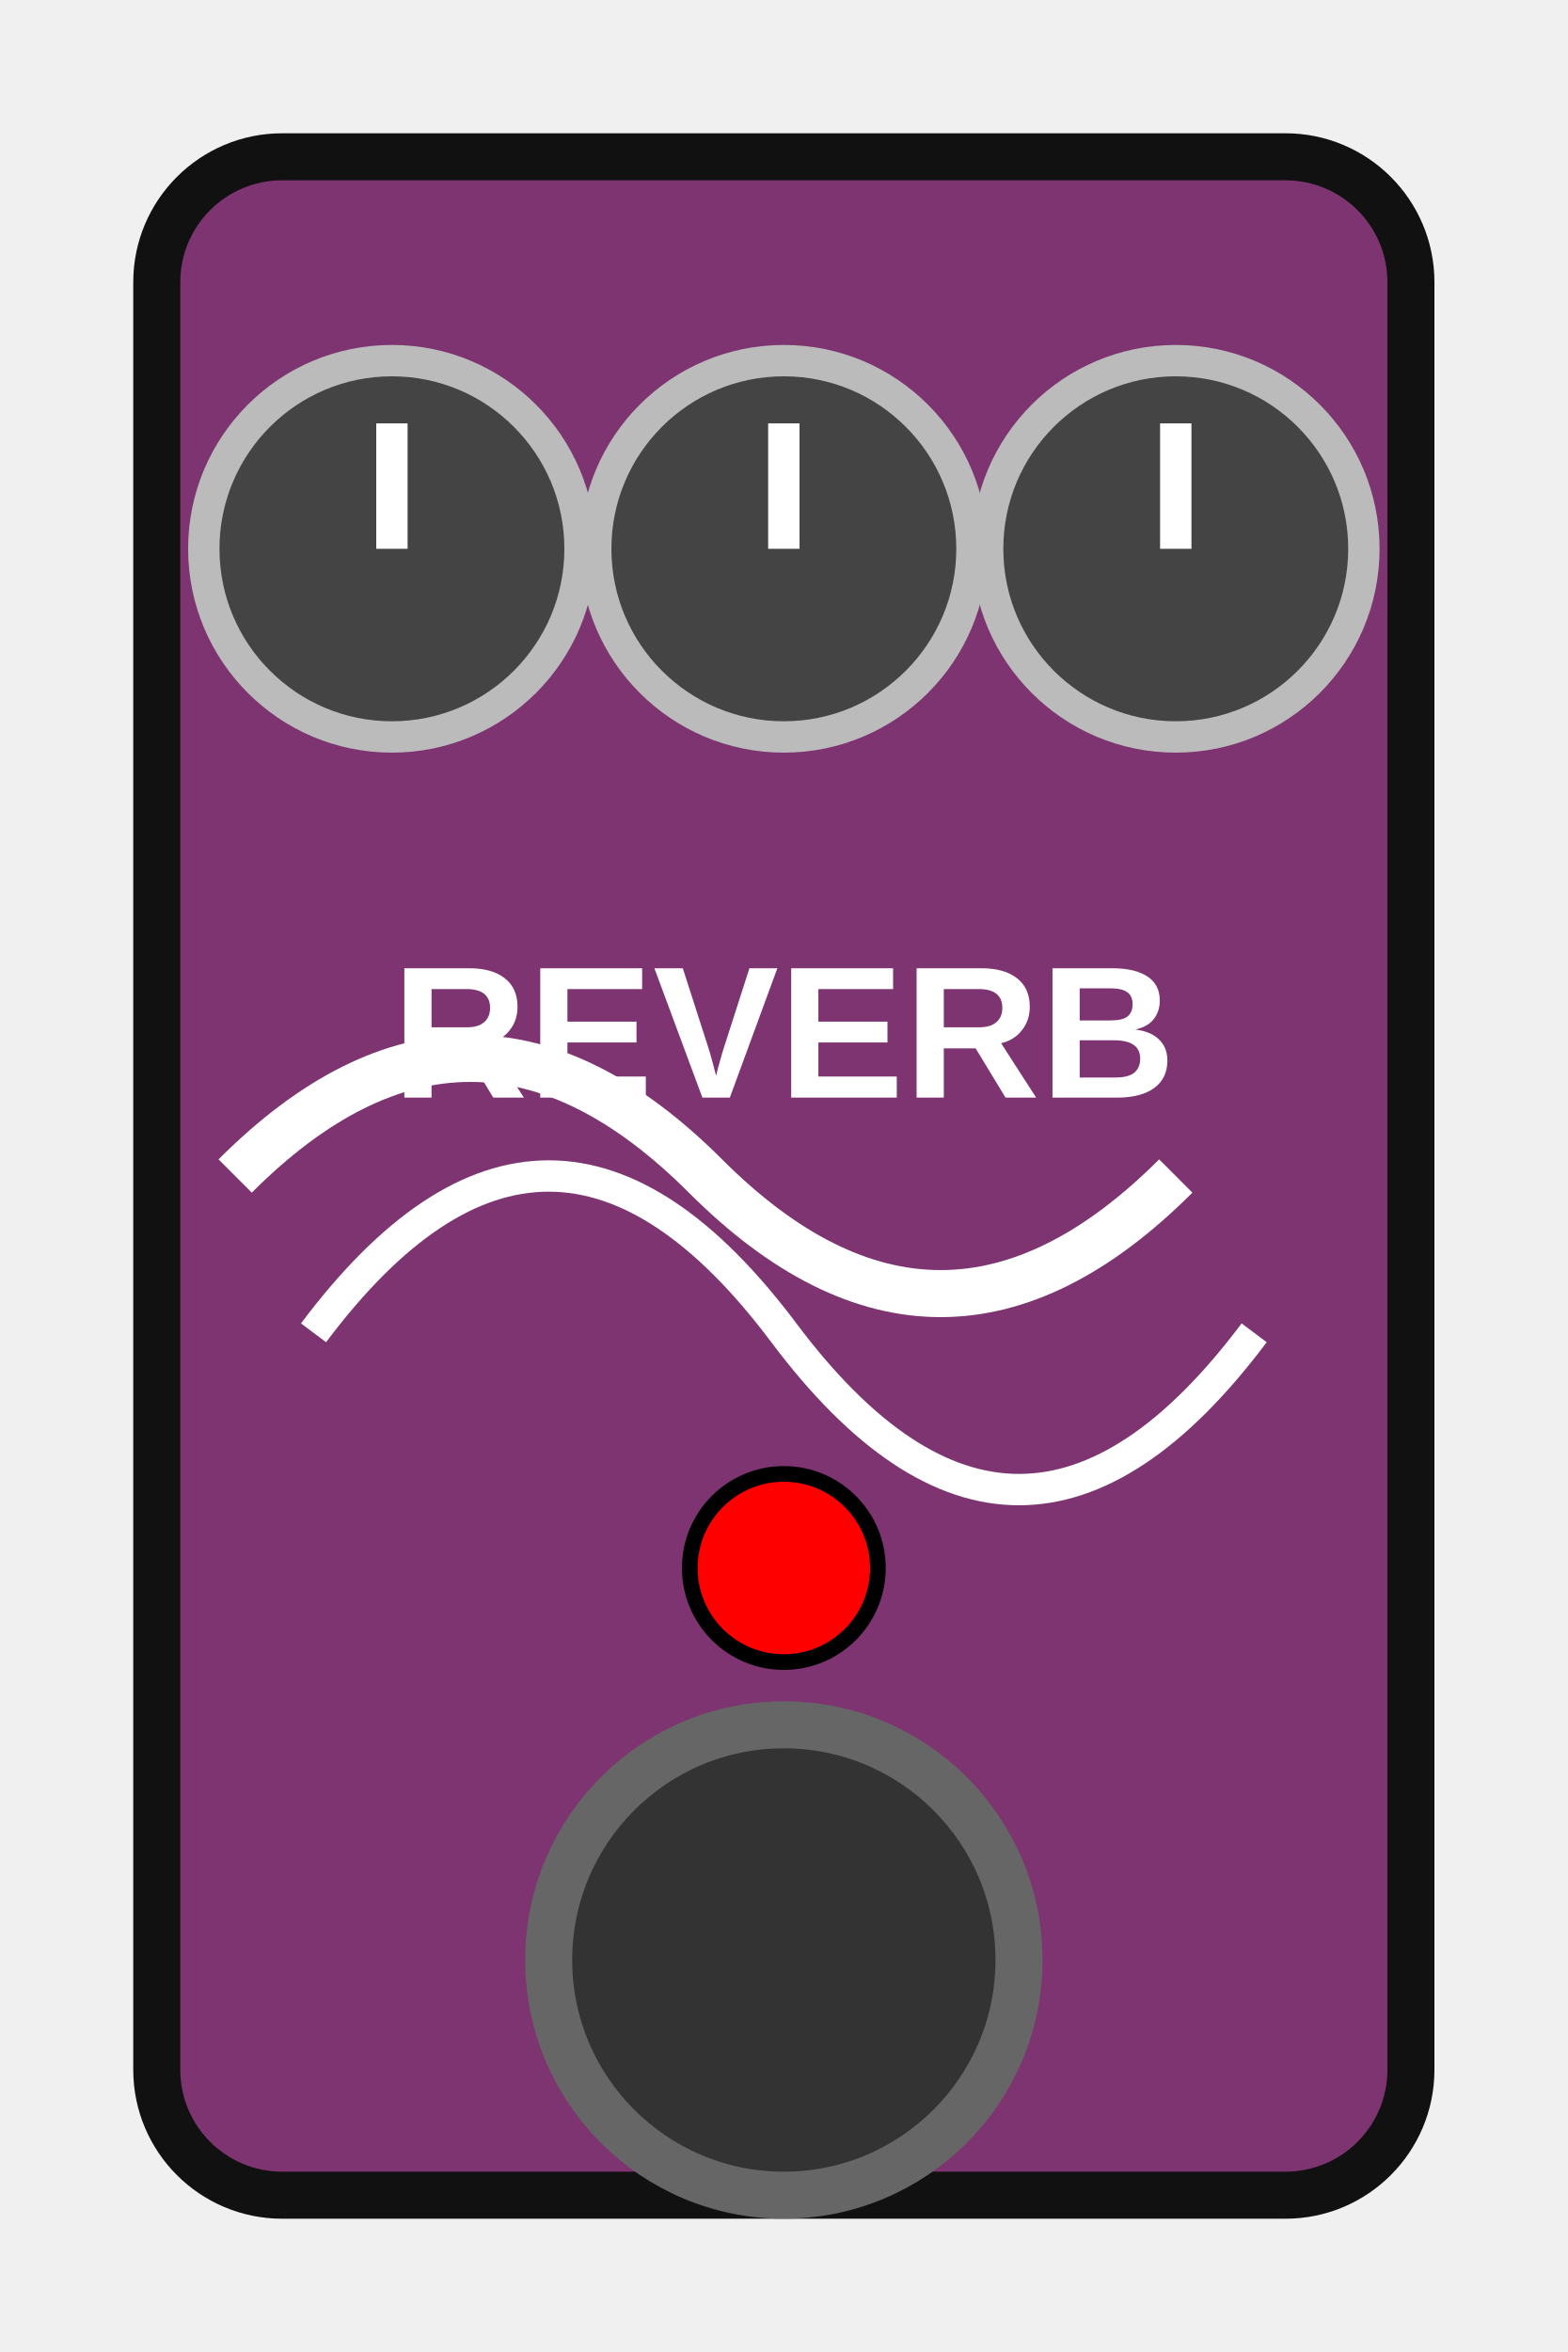
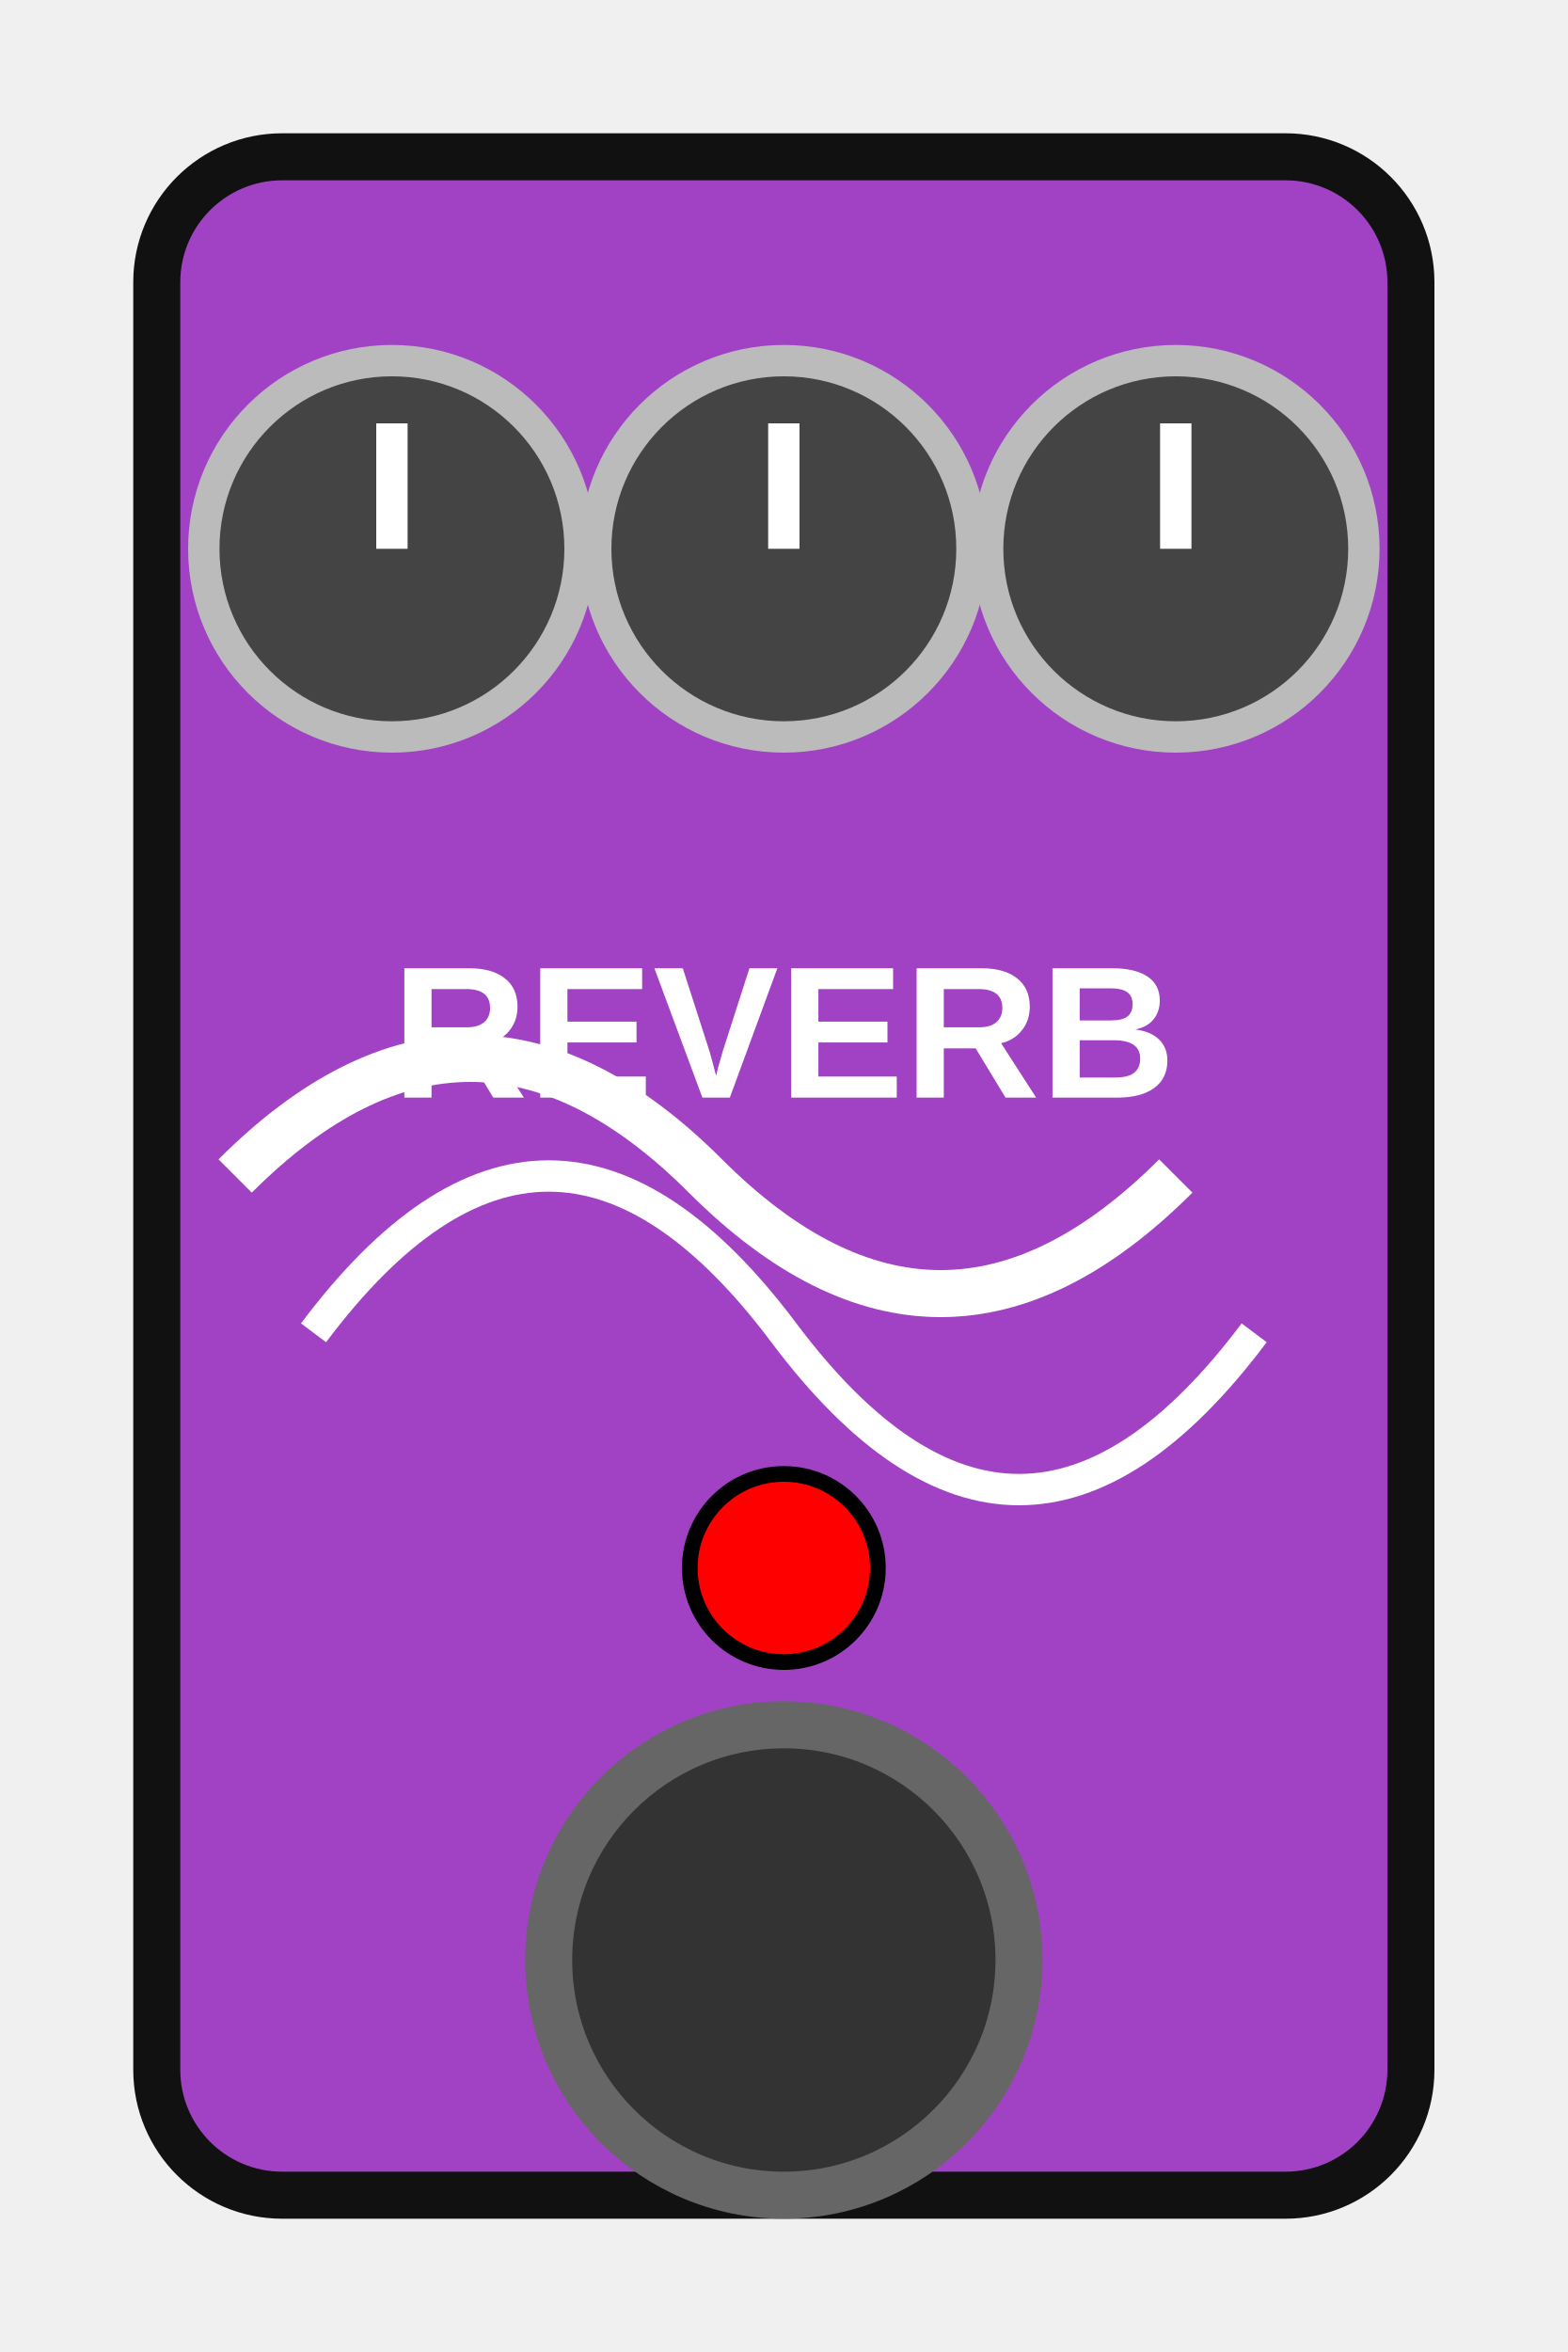
<svg xmlns="http://www.w3.org/2000/svg" width="100" height="150" viewBox="0 0 100 150">
-   <rect x="10" y="10" width="80" height="130" rx="8" fill="#7d3471" stroke="#111" stroke-width="3" />
+   <rect x="10" y="10" width="80" height="130" rx="8" fill="#a142c5" stroke="#111" stroke-width="3" />
  <circle cx="25" cy="35" r="12" fill="#444" stroke="#BBB" stroke-width="2" />
  <circle cx="50" cy="35" r="12" fill="#444" stroke="#BBB" stroke-width="2" />
  <circle cx="75" cy="35" r="12" fill="#444" stroke="#BBB" stroke-width="2" />
  <line x1="25" y1="35" x2="25" y2="27" stroke="white" stroke-width="2" />
  <line x1="50" y1="35" x2="50" y2="27" stroke="white" stroke-width="2" />
  <line x1="75" y1="35" x2="75" y2="27" stroke="white" stroke-width="2" />
  <path d="M 15 75 Q 30 60, 45 75 T 75 75" stroke="white" stroke-width="3" fill="none" />
  <path d="M 20 85 Q 35 65, 50 85 T 80 85" stroke="white" stroke-width="2" fill="none" />
  <circle cx="50" cy="100" r="6" fill="red" stroke="black" stroke-width="1" />
  <circle cx="50" cy="125" r="15" fill="#333" stroke="#666" stroke-width="3" />
  <text x="50" y="70" font-size="12" fill="white" font-family="Arial" font-weight="bold" text-anchor="middle">
    REVERB
  </text>
</svg>
